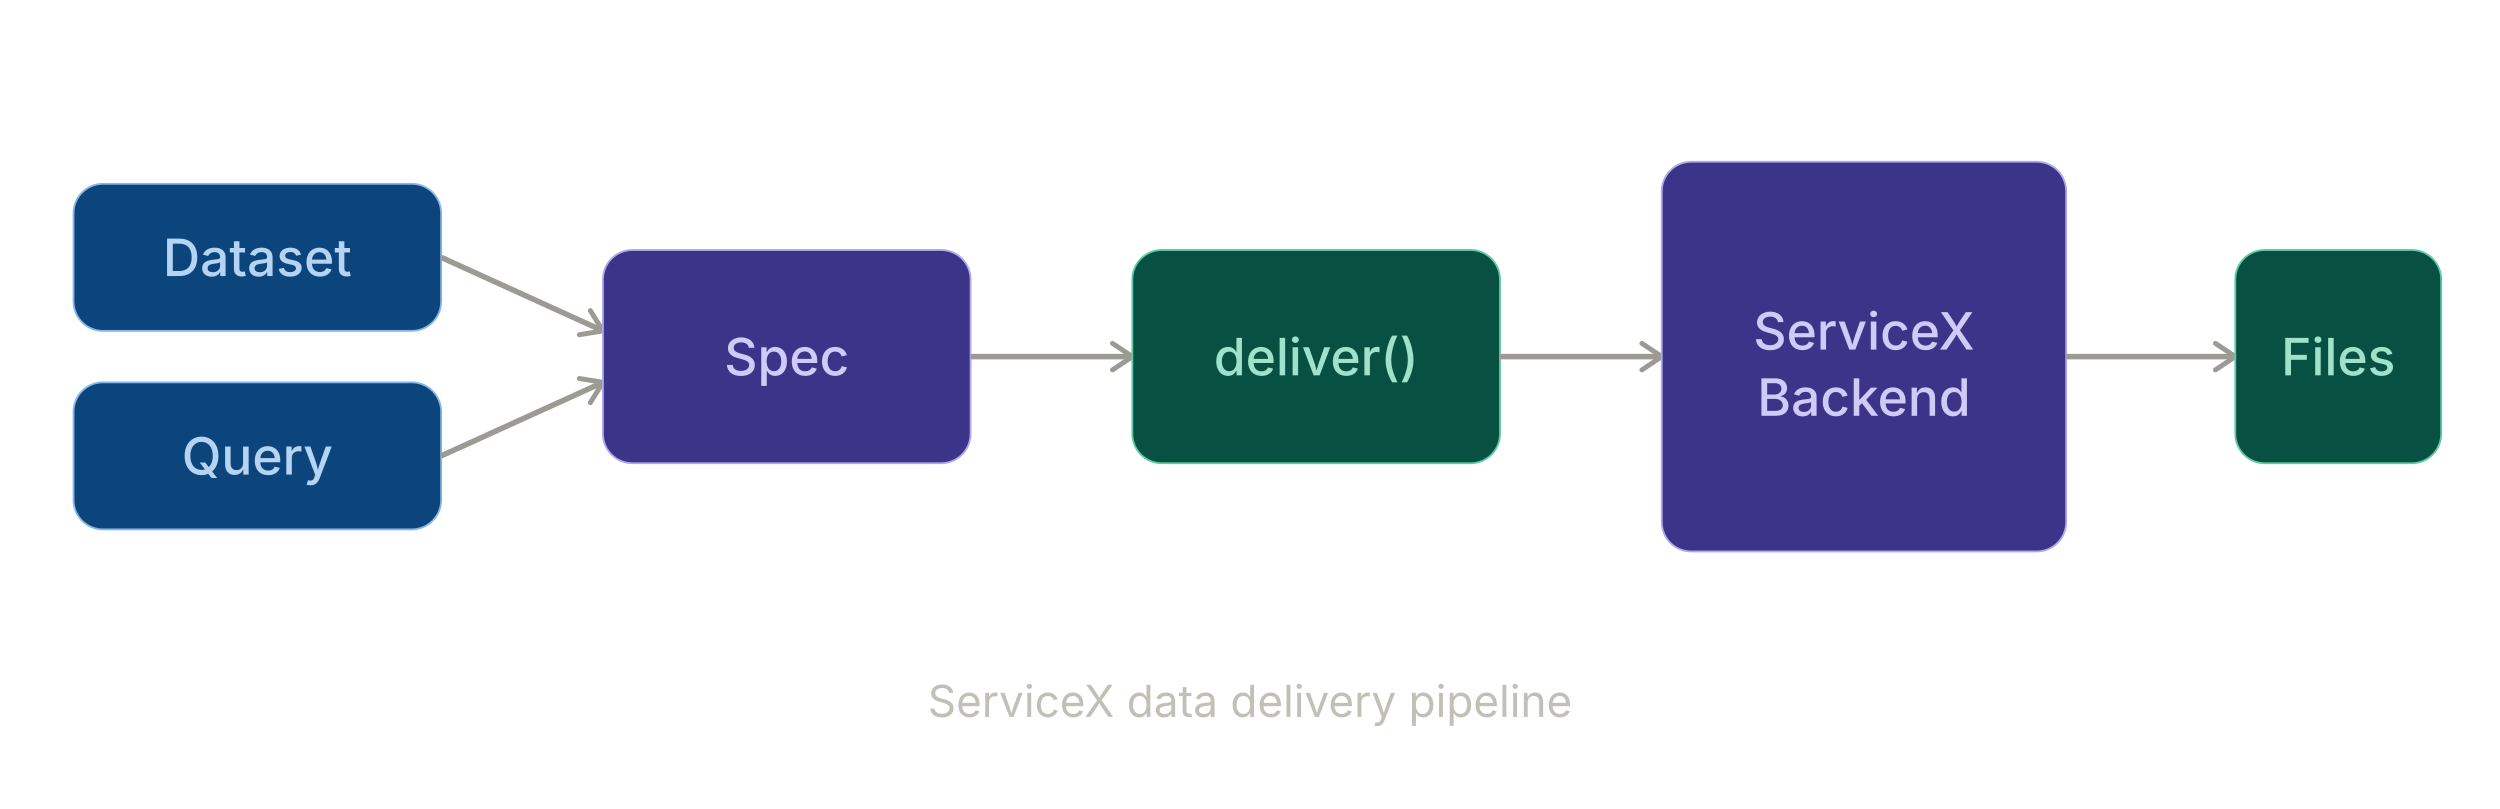
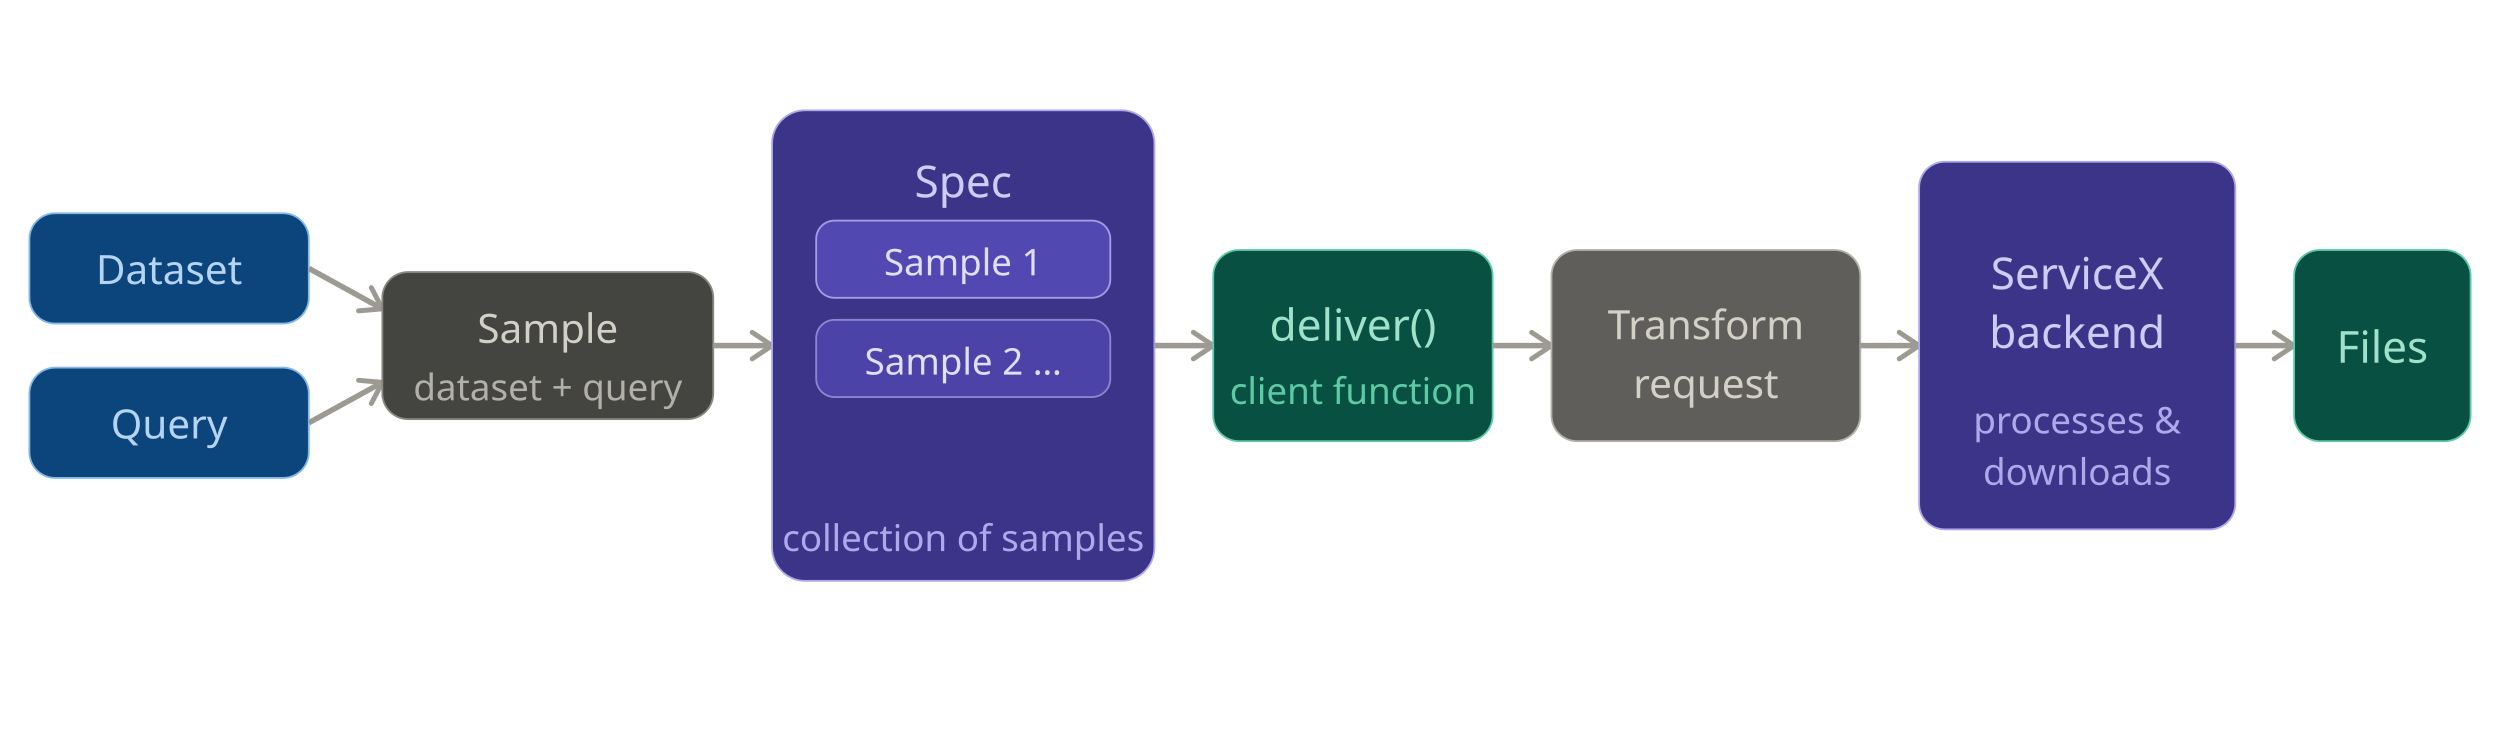
- <svg xmlns="http://www.w3.org/2000/svg" width="100%" viewBox="0 0 680 220">
+ <svg xmlns="http://www.w3.org/2000/svg" width="100%" viewBox="0 0 680 200">
  <defs>
    <marker id="arrow" viewBox="0 0 10 10" refX="8" refY="5" markerWidth="6" markerHeight="6" orient="auto-start-reverse">
      <path d="M2 1L8 5L2 9" fill="none" stroke="context-stroke" stroke-width="1.5" stroke-linecap="round" stroke-linejoin="round" />
    </marker>
  </defs>
-   <g style="fill:rgb(0, 0, 0);stroke:none;color:rgb(255, 255, 255);stroke-width:1px;stroke-linecap:butt;stroke-linejoin:miter;opacity:1;font-family:&quot;Anthropic Sans&quot;, -apple-system, BlinkMacSystemFont, &quot;Segoe UI&quot;, sans-serif;font-size:16px;font-weight:400;text-anchor:start;dominant-baseline:auto">
-     <rect x="20" y="50" width="100" height="40" rx="8" stroke-width="0.5" style="fill:rgb(12, 68, 124);stroke:rgb(133, 183, 235);color:rgb(255, 255, 255);stroke-width:0.5px;stroke-linecap:butt;stroke-linejoin:miter;opacity:1;font-family:&quot;Anthropic Sans&quot;, -apple-system, BlinkMacSystemFont, &quot;Segoe UI&quot;, sans-serif;font-size:16px;font-weight:400;text-anchor:start;dominant-baseline:auto" />
-     <text x="70" y="70" text-anchor="middle" dominant-baseline="central" style="fill:rgb(181, 212, 244);stroke:none;color:rgb(255, 255, 255);stroke-width:1px;stroke-linecap:butt;stroke-linejoin:miter;opacity:1;font-family:&quot;Anthropic Sans&quot;, -apple-system, BlinkMacSystemFont, &quot;Segoe UI&quot;, sans-serif;font-size:14px;font-weight:500;text-anchor:middle;dominant-baseline:central">Dataset</text>
-   </g>
-   <g style="fill:rgb(0, 0, 0);stroke:none;color:rgb(255, 255, 255);stroke-width:1px;stroke-linecap:butt;stroke-linejoin:miter;opacity:1;font-family:&quot;Anthropic Sans&quot;, -apple-system, BlinkMacSystemFont, &quot;Segoe UI&quot;, sans-serif;font-size:16px;font-weight:400;text-anchor:start;dominant-baseline:auto">
-     <rect x="20" y="104" width="100" height="40" rx="8" stroke-width="0.5" style="fill:rgb(12, 68, 124);stroke:rgb(133, 183, 235);color:rgb(255, 255, 255);stroke-width:0.5px;stroke-linecap:butt;stroke-linejoin:miter;opacity:1;font-family:&quot;Anthropic Sans&quot;, -apple-system, BlinkMacSystemFont, &quot;Segoe UI&quot;, sans-serif;font-size:16px;font-weight:400;text-anchor:start;dominant-baseline:auto" />
-     <text x="70" y="124" text-anchor="middle" dominant-baseline="central" style="fill:rgb(181, 212, 244);stroke:none;color:rgb(255, 255, 255);stroke-width:1px;stroke-linecap:butt;stroke-linejoin:miter;opacity:1;font-family:&quot;Anthropic Sans&quot;, -apple-system, BlinkMacSystemFont, &quot;Segoe UI&quot;, sans-serif;font-size:14px;font-weight:500;text-anchor:middle;dominant-baseline:central">Query</text>
-   </g>
-   <line x1="120" y1="70" x2="164" y2="90" marker-end="url(#arrow)" style="fill:none;stroke:rgb(156, 154, 146);color:rgb(255, 255, 255);stroke-width:1.5px;stroke-linecap:butt;stroke-linejoin:miter;opacity:1;font-family:&quot;Anthropic Sans&quot;, -apple-system, BlinkMacSystemFont, &quot;Segoe UI&quot;, sans-serif;font-size:16px;font-weight:400;text-anchor:start;dominant-baseline:auto" />
-   <line x1="120" y1="124" x2="164" y2="104" marker-end="url(#arrow)" style="fill:none;stroke:rgb(156, 154, 146);color:rgb(255, 255, 255);stroke-width:1.5px;stroke-linecap:butt;stroke-linejoin:miter;opacity:1;font-family:&quot;Anthropic Sans&quot;, -apple-system, BlinkMacSystemFont, &quot;Segoe UI&quot;, sans-serif;font-size:16px;font-weight:400;text-anchor:start;dominant-baseline:auto" />
-   <g style="fill:rgb(0, 0, 0);stroke:none;color:rgb(255, 255, 255);stroke-width:1px;stroke-linecap:butt;stroke-linejoin:miter;opacity:1;font-family:&quot;Anthropic Sans&quot;, -apple-system, BlinkMacSystemFont, &quot;Segoe UI&quot;, sans-serif;font-size:16px;font-weight:400;text-anchor:start;dominant-baseline:auto">
-     <rect x="164" y="68" width="100" height="58" rx="8" stroke-width="0.5" style="fill:rgb(60, 52, 137);stroke:rgb(175, 169, 236);color:rgb(255, 255, 255);stroke-width:0.5px;stroke-linecap:butt;stroke-linejoin:miter;opacity:1;font-family:&quot;Anthropic Sans&quot;, -apple-system, BlinkMacSystemFont, &quot;Segoe UI&quot;, sans-serif;font-size:16px;font-weight:400;text-anchor:start;dominant-baseline:auto" />
-     <text x="214" y="97" text-anchor="middle" dominant-baseline="central" style="fill:rgb(206, 203, 246);stroke:none;color:rgb(255, 255, 255);stroke-width:1px;stroke-linecap:butt;stroke-linejoin:miter;opacity:1;font-family:&quot;Anthropic Sans&quot;, -apple-system, BlinkMacSystemFont, &quot;Segoe UI&quot;, sans-serif;font-size:14px;font-weight:500;text-anchor:middle;dominant-baseline:central">Spec</text>
-   </g>
-   <line x1="264" y1="97" x2="308" y2="97" marker-end="url(#arrow)" style="fill:none;stroke:rgb(156, 154, 146);color:rgb(255, 255, 255);stroke-width:1.5px;stroke-linecap:butt;stroke-linejoin:miter;opacity:1;font-family:&quot;Anthropic Sans&quot;, -apple-system, BlinkMacSystemFont, &quot;Segoe UI&quot;, sans-serif;font-size:16px;font-weight:400;text-anchor:start;dominant-baseline:auto" />
-   <g style="fill:rgb(0, 0, 0);stroke:none;color:rgb(255, 255, 255);stroke-width:1px;stroke-linecap:butt;stroke-linejoin:miter;opacity:1;font-family:&quot;Anthropic Sans&quot;, -apple-system, BlinkMacSystemFont, &quot;Segoe UI&quot;, sans-serif;font-size:16px;font-weight:400;text-anchor:start;dominant-baseline:auto">
-     <rect x="308" y="68" width="100" height="58" rx="8" stroke-width="0.5" style="fill:rgb(8, 80, 65);stroke:rgb(93, 202, 165);color:rgb(255, 255, 255);stroke-width:0.5px;stroke-linecap:butt;stroke-linejoin:miter;opacity:1;font-family:&quot;Anthropic Sans&quot;, -apple-system, BlinkMacSystemFont, &quot;Segoe UI&quot;, sans-serif;font-size:16px;font-weight:400;text-anchor:start;dominant-baseline:auto" />
-     <text x="358" y="97" text-anchor="middle" dominant-baseline="central" style="fill:rgb(159, 225, 203);stroke:none;color:rgb(255, 255, 255);stroke-width:1px;stroke-linecap:butt;stroke-linejoin:miter;opacity:1;font-family:&quot;Anthropic Sans&quot;, -apple-system, BlinkMacSystemFont, &quot;Segoe UI&quot;, sans-serif;font-size:14px;font-weight:500;text-anchor:middle;dominant-baseline:central">deliver()</text>
-   </g>
-   <line x1="408" y1="97" x2="452" y2="97" marker-end="url(#arrow)" style="fill:none;stroke:rgb(156, 154, 146);color:rgb(255, 255, 255);stroke-width:1.5px;stroke-linecap:butt;stroke-linejoin:miter;opacity:1;font-family:&quot;Anthropic Sans&quot;, -apple-system, BlinkMacSystemFont, &quot;Segoe UI&quot;, sans-serif;font-size:16px;font-weight:400;text-anchor:start;dominant-baseline:auto" />
-   <g style="fill:rgb(0, 0, 0);stroke:none;color:rgb(255, 255, 255);stroke-width:1px;stroke-linecap:butt;stroke-linejoin:miter;opacity:1;font-family:&quot;Anthropic Sans&quot;, -apple-system, BlinkMacSystemFont, &quot;Segoe UI&quot;, sans-serif;font-size:16px;font-weight:400;text-anchor:start;dominant-baseline:auto">
-     <rect x="452" y="44" width="110" height="106" rx="8" stroke-width="0.5" style="fill:rgb(60, 52, 137);stroke:rgb(175, 169, 236);color:rgb(255, 255, 255);stroke-width:0.5px;stroke-linecap:butt;stroke-linejoin:miter;opacity:1;font-family:&quot;Anthropic Sans&quot;, -apple-system, BlinkMacSystemFont, &quot;Segoe UI&quot;, sans-serif;font-size:16px;font-weight:400;text-anchor:start;dominant-baseline:auto" />
-     <text x="507" y="90" text-anchor="middle" dominant-baseline="central" style="fill:rgb(206, 203, 246);stroke:none;color:rgb(255, 255, 255);stroke-width:1px;stroke-linecap:butt;stroke-linejoin:miter;opacity:1;font-family:&quot;Anthropic Sans&quot;, -apple-system, BlinkMacSystemFont, &quot;Segoe UI&quot;, sans-serif;font-size:14px;font-weight:500;text-anchor:middle;dominant-baseline:central">ServiceX</text>
-     <text x="507" y="108" text-anchor="middle" dominant-baseline="central" style="fill:rgb(206, 203, 246);stroke:none;color:rgb(255, 255, 255);stroke-width:1px;stroke-linecap:butt;stroke-linejoin:miter;opacity:1;font-family:&quot;Anthropic Sans&quot;, -apple-system, BlinkMacSystemFont, &quot;Segoe UI&quot;, sans-serif;font-size:14px;font-weight:500;text-anchor:middle;dominant-baseline:central">Backend</text>
-   </g>
-   <line x1="562" y1="97" x2="608" y2="97" marker-end="url(#arrow)" style="fill:none;stroke:rgb(156, 154, 146);color:rgb(255, 255, 255);stroke-width:1.5px;stroke-linecap:butt;stroke-linejoin:miter;opacity:1;font-family:&quot;Anthropic Sans&quot;, -apple-system, BlinkMacSystemFont, &quot;Segoe UI&quot;, sans-serif;font-size:16px;font-weight:400;text-anchor:start;dominant-baseline:auto" />
-   <g style="fill:rgb(0, 0, 0);stroke:none;color:rgb(255, 255, 255);stroke-width:1px;stroke-linecap:butt;stroke-linejoin:miter;opacity:1;font-family:&quot;Anthropic Sans&quot;, -apple-system, BlinkMacSystemFont, &quot;Segoe UI&quot;, sans-serif;font-size:16px;font-weight:400;text-anchor:start;dominant-baseline:auto">
-     <rect x="608" y="68" width="56" height="58" rx="8" stroke-width="0.5" style="fill:rgb(8, 80, 65);stroke:rgb(93, 202, 165);color:rgb(255, 255, 255);stroke-width:0.5px;stroke-linecap:butt;stroke-linejoin:miter;opacity:1;font-family:&quot;Anthropic Sans&quot;, -apple-system, BlinkMacSystemFont, &quot;Segoe UI&quot;, sans-serif;font-size:16px;font-weight:400;text-anchor:start;dominant-baseline:auto" />
-     <text x="636" y="97" text-anchor="middle" dominant-baseline="central" style="fill:rgb(159, 225, 203);stroke:none;color:rgb(255, 255, 255);stroke-width:1px;stroke-linecap:butt;stroke-linejoin:miter;opacity:1;font-family:&quot;Anthropic Sans&quot;, -apple-system, BlinkMacSystemFont, &quot;Segoe UI&quot;, sans-serif;font-size:14px;font-weight:500;text-anchor:middle;dominant-baseline:central">Files</text>
-   </g>
-   <text x="340" y="195" text-anchor="middle" style="fill:rgb(194, 192, 182);stroke:none;color:rgb(255, 255, 255);stroke-width:1px;stroke-linecap:butt;stroke-linejoin:miter;opacity:1;font-family:&quot;Anthropic Sans&quot;, -apple-system, BlinkMacSystemFont, &quot;Segoe UI&quot;, sans-serif;font-size:12px;font-weight:400;text-anchor:middle;dominant-baseline:auto">ServiceX data delivery pipeline</text>
+   <rect x="8" y="58" width="76" height="30" rx="7" stroke-width="0.5" fill="rgb(12,68,124)" stroke="rgb(133,183,235)" />
+   <text x="46" y="73" text-anchor="middle" dominant-baseline="central" style="fill:rgb(181,212,244);font-family:sans-serif;font-size:11px;font-weight:500">Dataset</text>
+   <rect x="8" y="100" width="76" height="30" rx="7" stroke-width="0.5" fill="rgb(12,68,124)" stroke="rgb(133,183,235)" />
+   <text x="46" y="115" text-anchor="middle" dominant-baseline="central" style="fill:rgb(181,212,244);font-family:sans-serif;font-size:11px;font-weight:500">Query</text>
+   <line x1="84" y1="73" x2="104" y2="84" marker-end="url(#arrow)" stroke="rgb(156,154,146)" stroke-width="1.5" fill="none" />
+   <line x1="84" y1="115" x2="104" y2="104" marker-end="url(#arrow)" stroke="rgb(156,154,146)" stroke-width="1.5" fill="none" />
+   <rect x="104" y="74" width="90" height="40" rx="7" stroke-width="0.5" fill="rgb(68,68,65)" stroke="rgb(136,135,128)" />
+   <text x="149" y="89" text-anchor="middle" dominant-baseline="central" style="fill:rgb(211,209,199);font-family:sans-serif;font-size:11px;font-weight:500">Sample</text>
+   <text x="149" y="105" text-anchor="middle" dominant-baseline="central" style="fill:rgb(178,176,169);font-family:sans-serif;font-size:10px">dataset + query</text>
+   <line x1="194" y1="94" x2="210" y2="94" marker-end="url(#arrow)" stroke="rgb(156,154,146)" stroke-width="1.5" fill="none" />
+   <rect x="210" y="30" width="104" height="128" rx="9" stroke-width="0.5" fill="rgb(60,52,137)" stroke="rgb(175,169,236)" />
+   <text x="262" y="49" text-anchor="middle" dominant-baseline="central" style="fill:rgb(206,203,246);font-family:sans-serif;font-size:12px;font-weight:500">Spec</text>
+   <rect x="222" y="60" width="80" height="21" rx="5" stroke-width="0.5" fill="rgb(83,74,183)" stroke="rgb(175,169,236)" opacity="0.9" />
+   <text x="262" y="71" text-anchor="middle" dominant-baseline="central" style="fill:rgb(225,223,252);font-family:sans-serif;font-size:10px">Sample 1</text>
+   <rect x="222" y="87" width="80" height="21" rx="5" stroke-width="0.5" fill="rgb(83,74,183)" stroke="rgb(175,169,236)" opacity="0.7" />
+   <text x="262" y="98" text-anchor="middle" dominant-baseline="central" style="fill:rgb(225,223,252);font-family:sans-serif;font-size:10px">Sample 2 …</text>
+   <text x="262" y="146" text-anchor="middle" dominant-baseline="central" style="fill:rgb(175,169,236);font-family:sans-serif;font-size:10px">collection of samples</text>
+   <line x1="314" y1="94" x2="330" y2="94" marker-end="url(#arrow)" stroke="rgb(156,154,146)" stroke-width="1.5" fill="none" />
+   <rect x="330" y="68" width="76" height="52" rx="7" stroke-width="0.5" fill="rgb(8,80,65)" stroke="rgb(93,202,165)" />
+   <text x="368" y="88" text-anchor="middle" dominant-baseline="central" style="fill:rgb(159,225,203);font-family:sans-serif;font-size:12px;font-weight:500">deliver()</text>
+   <text x="368" y="106" text-anchor="middle" dominant-baseline="central" style="fill:rgb(93,202,165);font-family:sans-serif;font-size:10px">client function</text>
+   <line x1="406" y1="94" x2="422" y2="94" marker-end="url(#arrow)" stroke="rgb(156,154,146)" stroke-width="1.5" fill="none" />
+   <rect x="422" y="68" width="84" height="52" rx="7" stroke-width="0.5" fill="rgb(95,94,90)" stroke="rgb(178,176,169)" />
+   <text x="464" y="88" text-anchor="middle" dominant-baseline="central" style="fill:rgb(211,209,199);font-family:sans-serif;font-size:11px;font-weight:500">Transform</text>
+   <text x="464" y="104" text-anchor="middle" dominant-baseline="central" style="fill:rgb(211,209,199);font-family:sans-serif;font-size:11px;font-weight:500">request</text>
+   <line x1="506" y1="94" x2="522" y2="94" marker-end="url(#arrow)" stroke="rgb(156,154,146)" stroke-width="1.5" fill="none" />
+   <rect x="522" y="44" width="86" height="100" rx="7" stroke-width="0.5" fill="rgb(60,52,137)" stroke="rgb(175,169,236)" />
+   <text x="565" y="74" text-anchor="middle" dominant-baseline="central" style="fill:rgb(206,203,246);font-family:sans-serif;font-size:12px;font-weight:500">ServiceX</text>
+   <text x="565" y="90" text-anchor="middle" dominant-baseline="central" style="fill:rgb(206,203,246);font-family:sans-serif;font-size:12px;font-weight:500">backend</text>
+   <text x="565" y="114" text-anchor="middle" dominant-baseline="central" style="fill:rgb(175,169,236);font-family:sans-serif;font-size:10px">processes &amp;</text>
+   <text x="565" y="128" text-anchor="middle" dominant-baseline="central" style="fill:rgb(175,169,236);font-family:sans-serif;font-size:10px">downloads</text>
+   <line x1="608" y1="94" x2="624" y2="94" marker-end="url(#arrow)" stroke="rgb(156,154,146)" stroke-width="1.5" fill="none" />
+   <rect x="624" y="68" width="48" height="52" rx="7" stroke-width="0.5" fill="rgb(8,80,65)" stroke="rgb(93,202,165)" />
+   <text x="648" y="94" text-anchor="middle" dominant-baseline="central" style="fill:rgb(159,225,203);font-family:sans-serif;font-size:12px;font-weight:500">Files</text>
</svg>
